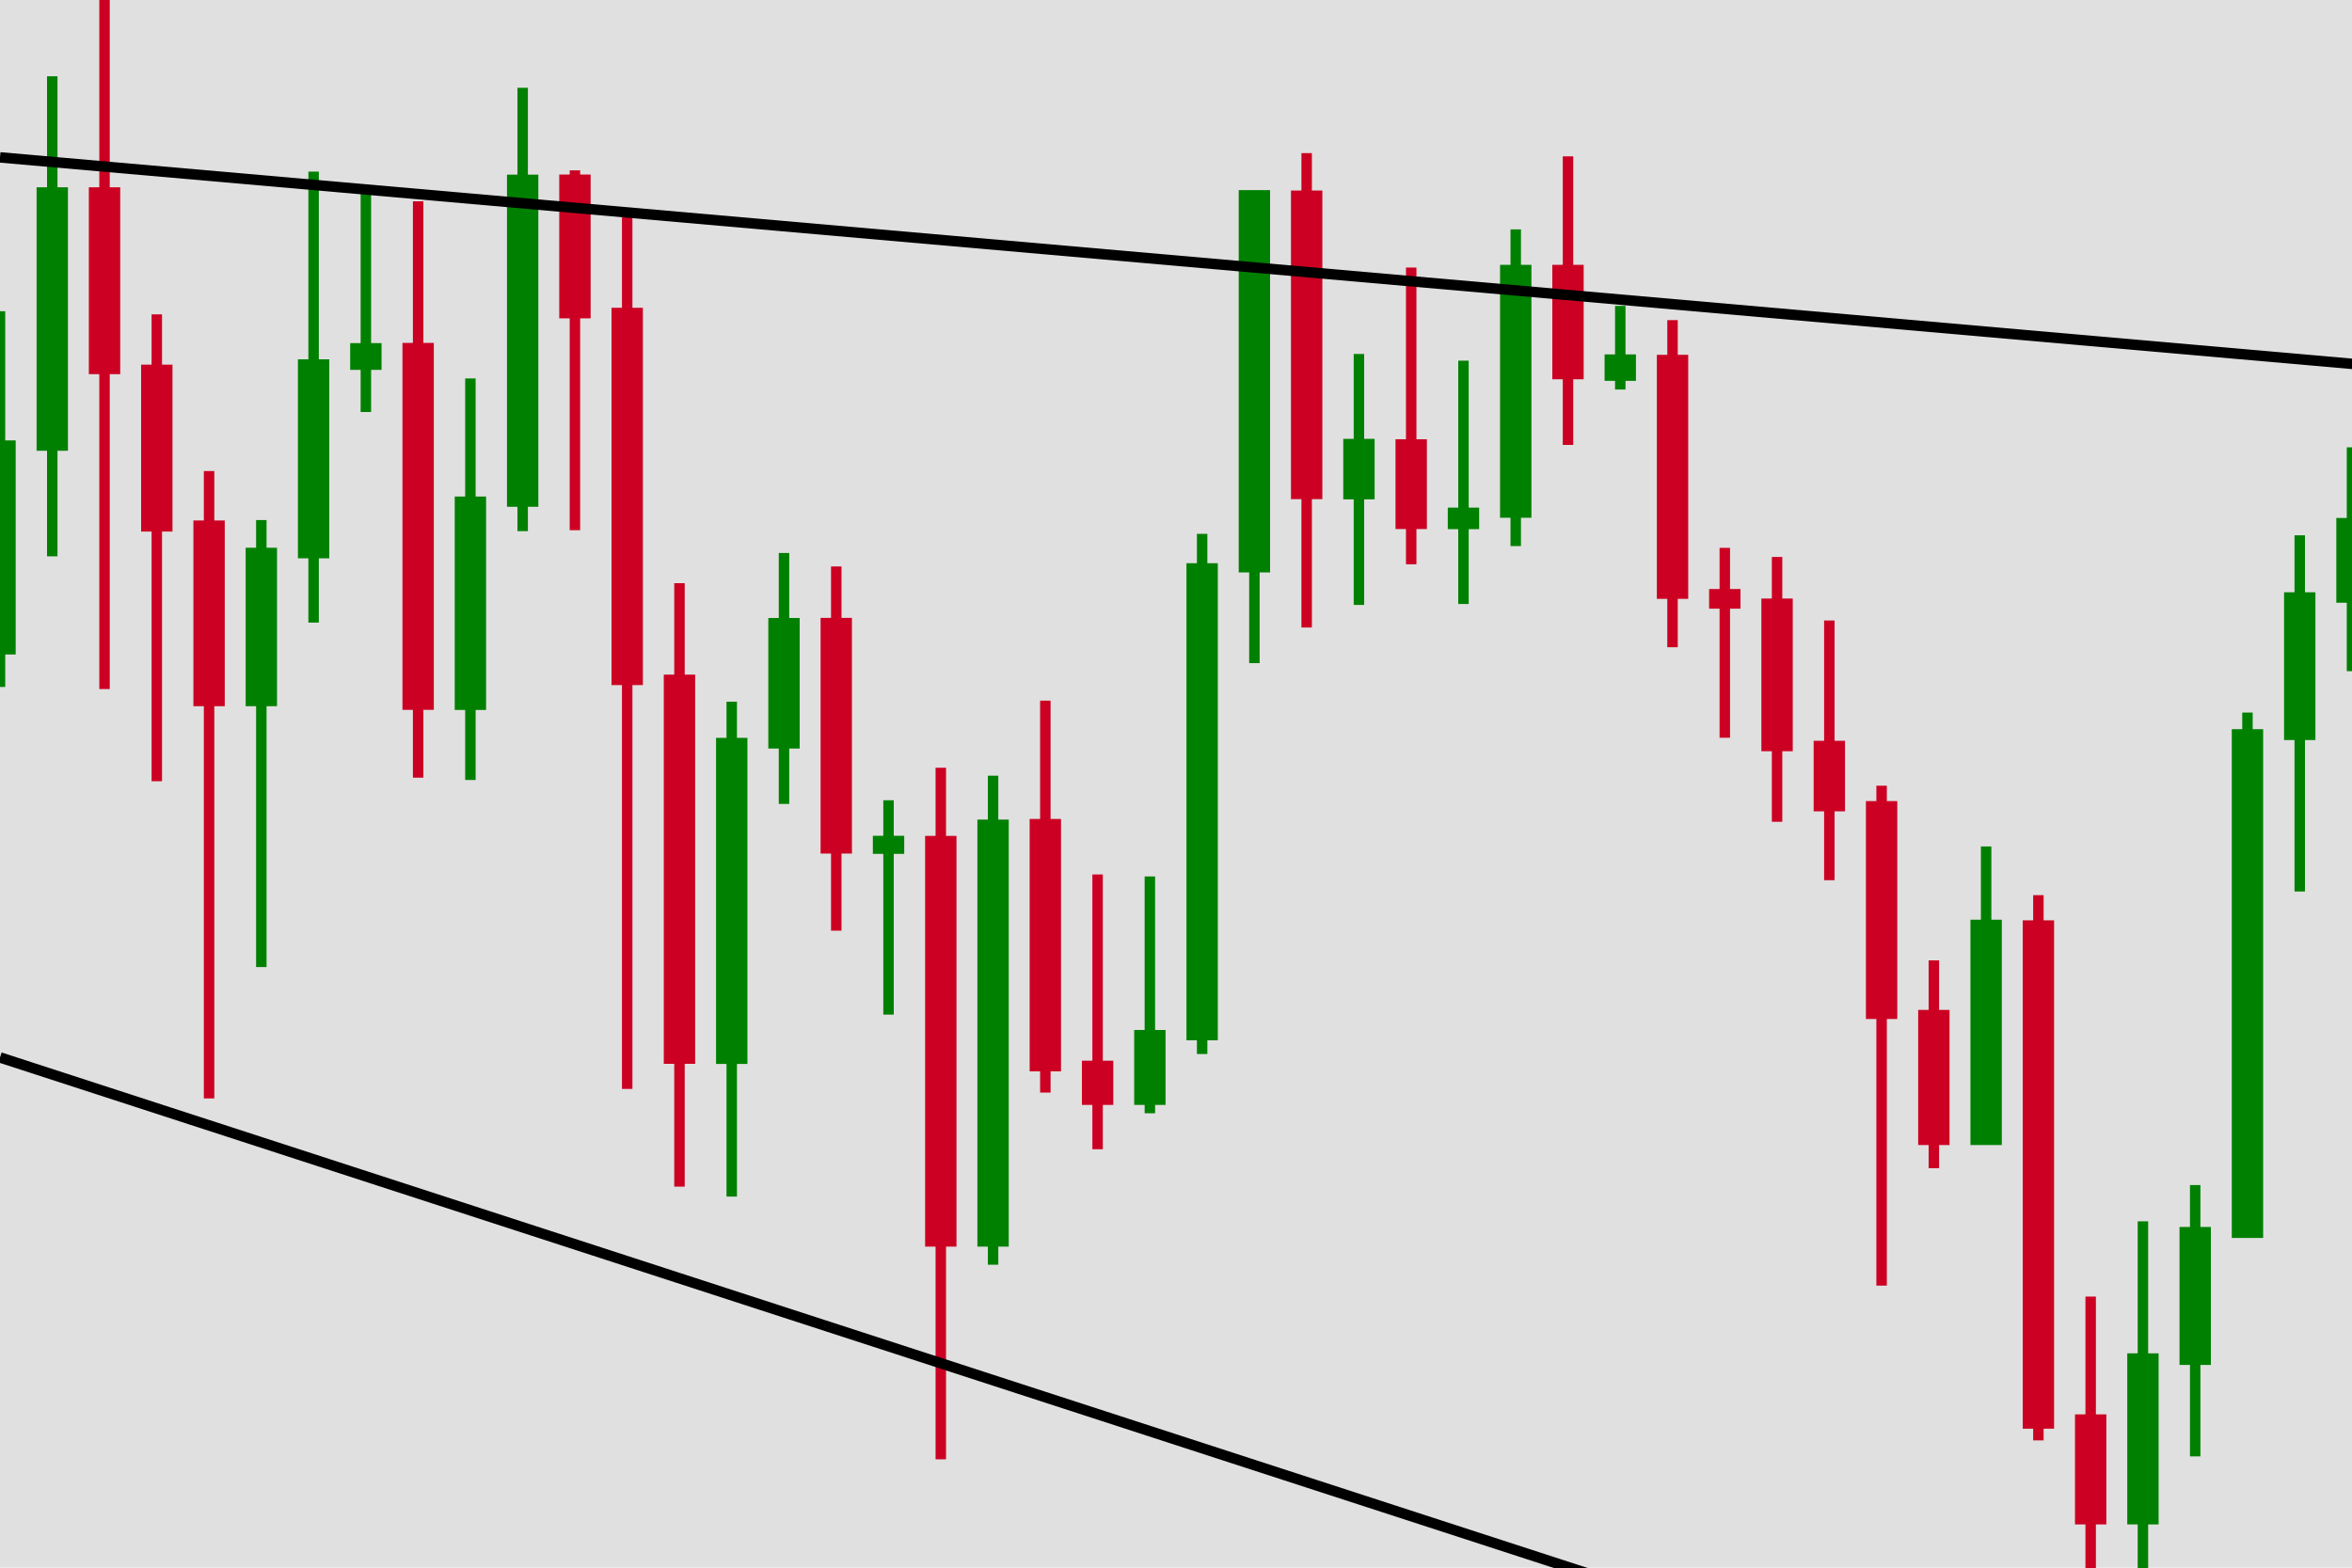
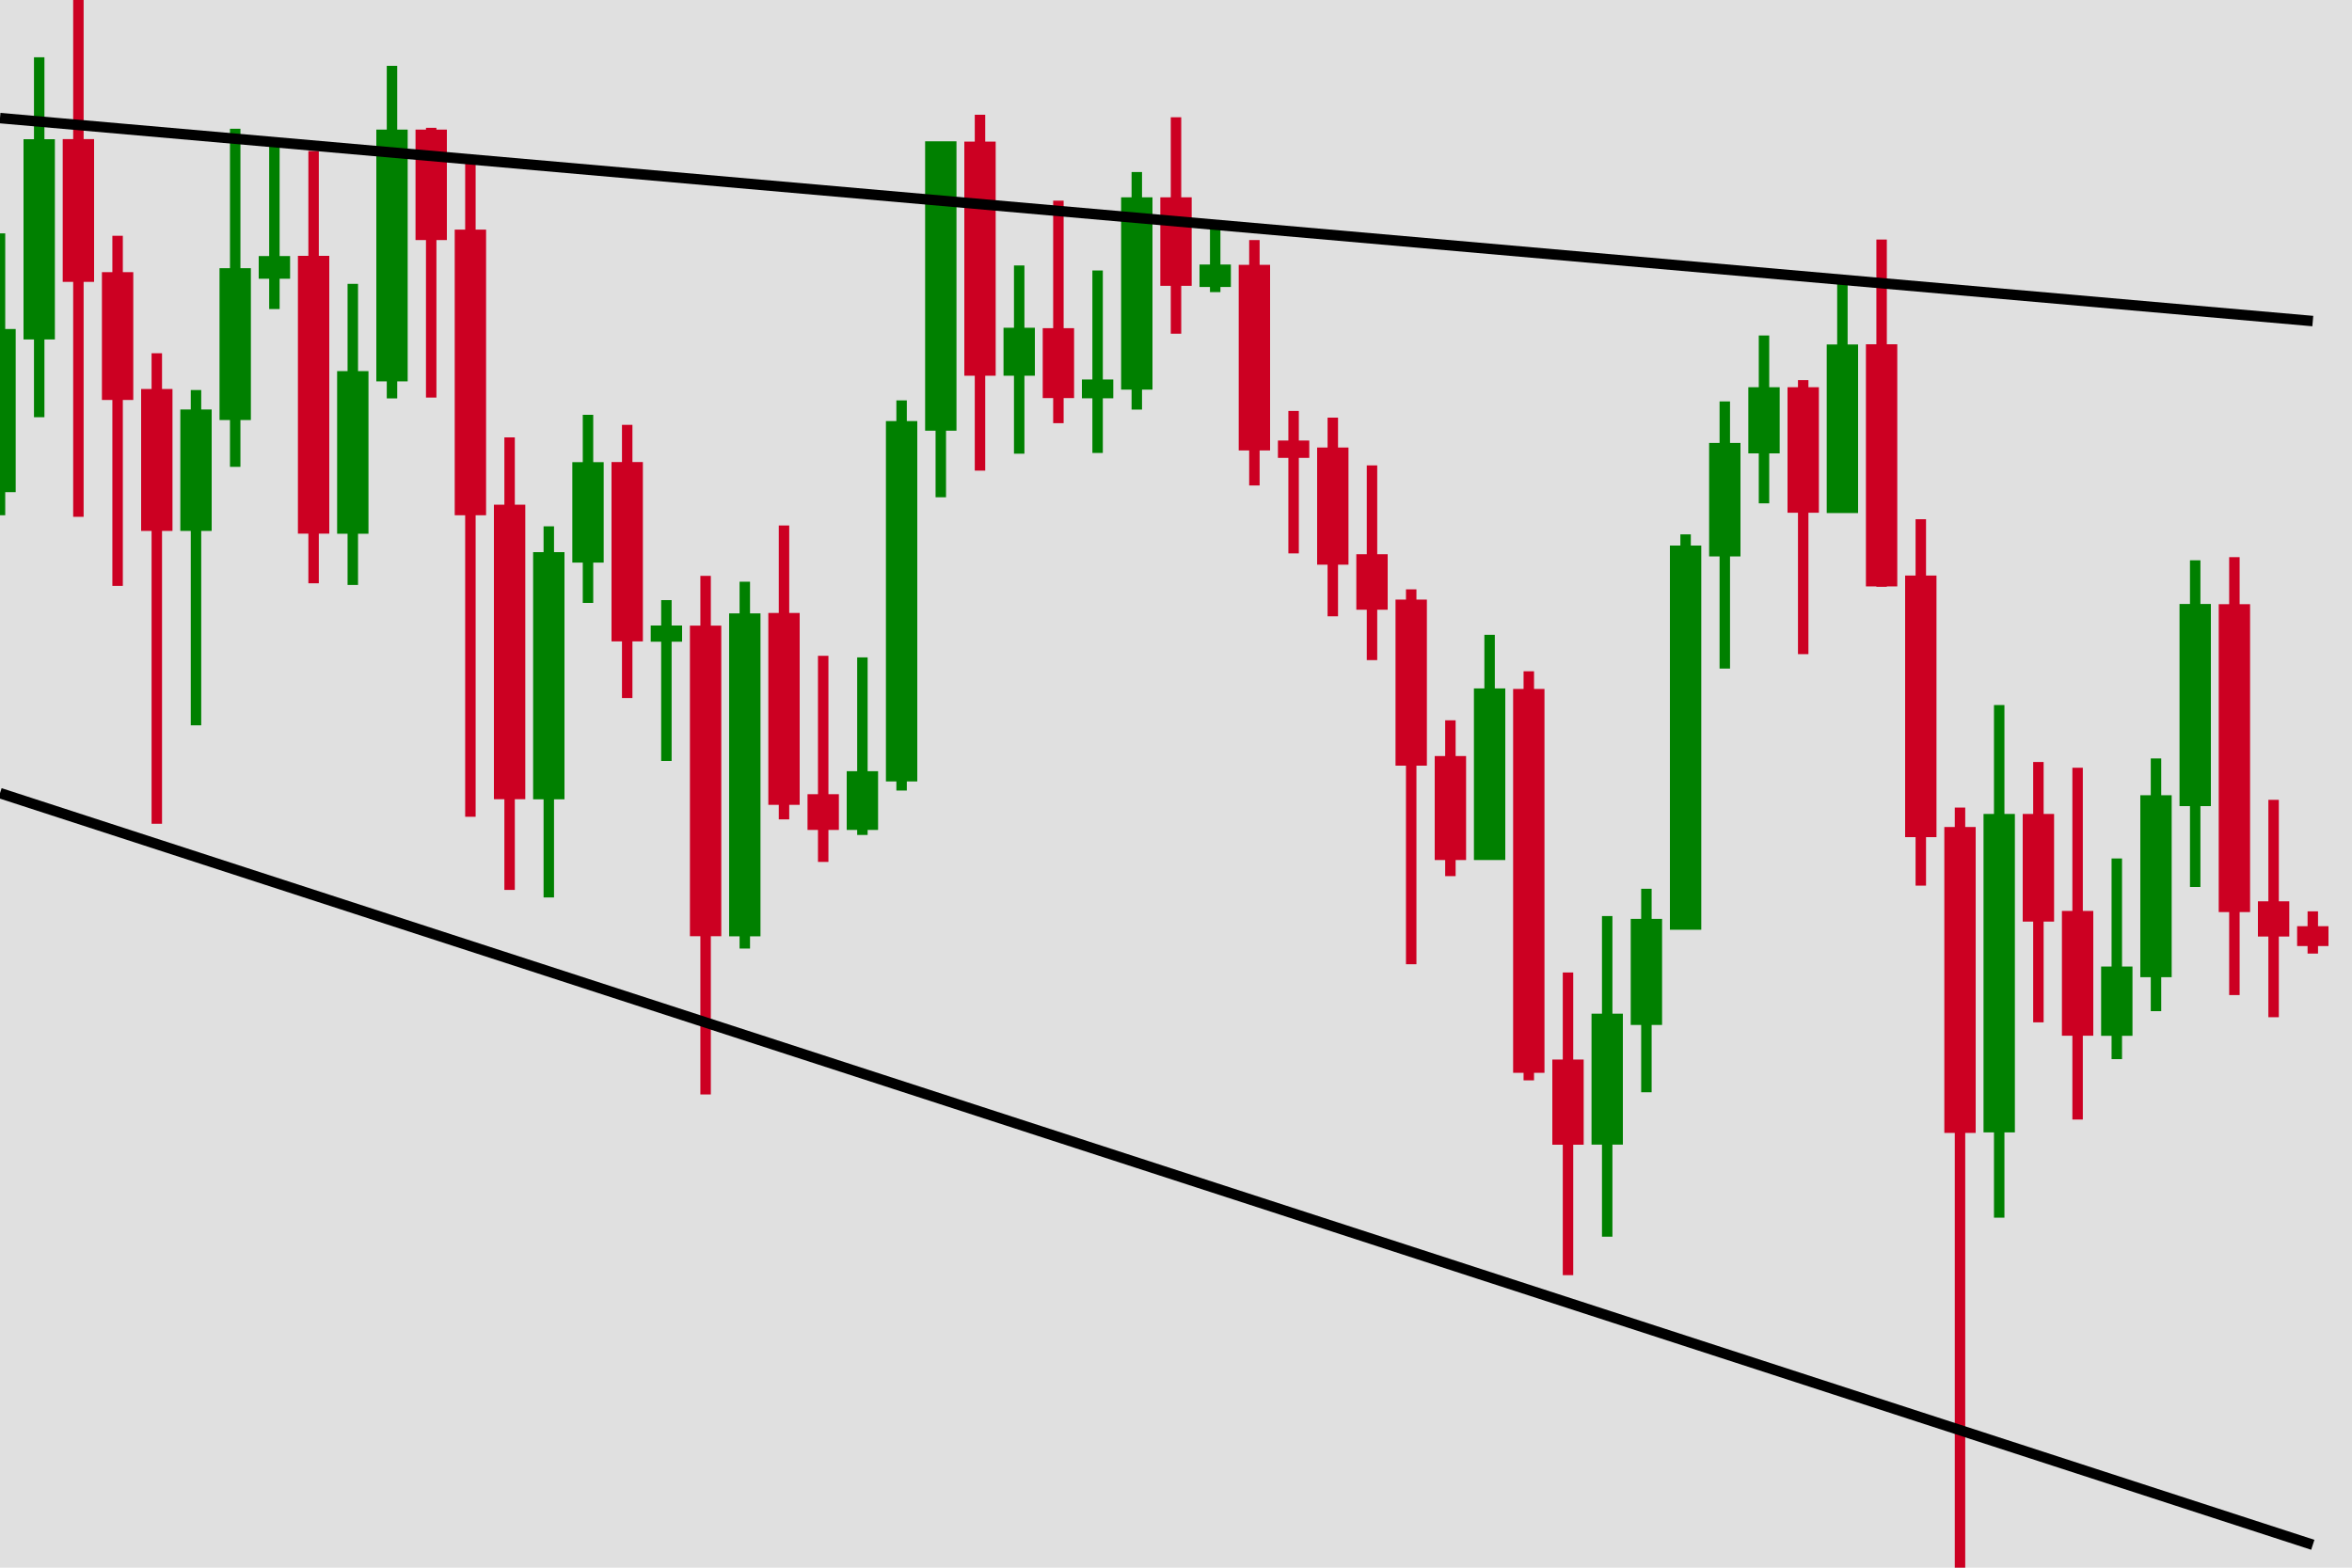
<svg xmlns="http://www.w3.org/2000/svg" baseProfile="full" height="150" version="1.1" width="225">
  <defs />
  <rect width="100%" height="100%" fill="#e0e0e0" />
-   <rect fill="green" height="19.48" stroke="green" width="2" x="-1.0" y="42.64" />
-   <line stroke="green" x1="0.0" x2="0.0" y1="29.78" y2="65.73" />
-   <rect fill="green" height="24.21" stroke="green" width="2" x="4.0" y="18.42" />
-   <line stroke="green" x1="5.0" x2="5.0" y1="7.3" y2="53.23" />
-   <rect fill="#cc0022" height="16.88" stroke="#cc0022" width="2" x="9.0" y="18.42" />
-   <line stroke="#cc0022" x1="10.0" x2="10.0" y1="0.0" y2="65.93" />
-   <rect fill="#cc0022" height="14.97" stroke="#cc0022" width="2" x="14.0" y="35.39" />
-   <line stroke="#cc0022" x1="15.0" x2="15.0" y1="30.08" y2="74.75" />
-   <rect fill="#cc0022" height="16.77" stroke="#cc0022" width="2" x="19.0" y="50.3" />
-   <line stroke="#cc0022" x1="20.0" x2="20.0" y1="45.07" y2="105.1" />
-   <rect fill="green" height="14.16" stroke="green" width="2" x="24.0" y="52.91" />
-   <line stroke="green" x1="25.0" x2="25.0" y1="49.76" y2="92.53" />
-   <rect fill="green" height="18.04" stroke="green" width="2" x="29.0" y="34.88" />
-   <line stroke="green" x1="30.0" x2="30.0" y1="16.42" y2="59.57" />
-   <rect fill="green" height="1.56" stroke="green" width="2" x="34.0" y="33.33" />
-   <line stroke="green" x1="35.0" x2="35.0" y1="17.9" y2="39.42" />
-   <rect fill="#cc0022" height="34.11" stroke="#cc0022" width="2" x="39.0" y="33.31" />
-   <line stroke="#cc0022" x1="40.0" x2="40.0" y1="19.26" y2="74.41" />
-   <rect fill="green" height="19.42" stroke="green" width="2" x="44.0" y="48.01" />
-   <line stroke="green" x1="45.0" x2="45.0" y1="36.21" y2="74.63" />
-   <rect fill="green" height="30.78" stroke="green" width="2" x="49.0" y="17.21" />
-   <line stroke="green" x1="50.0" x2="50.0" y1="8.4" y2="50.82" />
-   <rect fill="#cc0022" height="12.76" stroke="#cc0022" width="2" x="54.0" y="17.2" />
-   <line stroke="#cc0022" x1="55.0" x2="55.0" y1="16.3" y2="50.73" />
-   <rect fill="#cc0022" height="35.1" stroke="#cc0022" width="2" x="59.0" y="29.95" />
-   <line stroke="#cc0022" x1="60.0" x2="60.0" y1="20.52" y2="104.19" />
-   <rect fill="#cc0022" height="36.24" stroke="#cc0022" width="2" x="64.0" y="65.05" />
-   <line stroke="#cc0022" x1="65.0" x2="65.0" y1="55.8" y2="113.54" />
-   <rect fill="green" height="30.2" stroke="green" width="2" x="69.0" y="71.1" />
-   <line stroke="green" x1="70.0" x2="70.0" y1="67.14" y2="114.49" />
-   <rect fill="green" height="11.49" stroke="green" width="2" x="74.0" y="59.63" />
-   <line stroke="green" x1="75.0" x2="75.0" y1="52.91" y2="76.92" />
-   <rect fill="#cc0022" height="21.55" stroke="#cc0022" width="2" x="79.0" y="59.62" />
-   <line stroke="#cc0022" x1="80.0" x2="80.0" y1="54.2" y2="89.05" />
-   <rect fill="green" height="0.73" stroke="green" width="2" x="84.0" y="80.47" />
-   <line stroke="green" x1="85.0" x2="85.0" y1="76.57" y2="97.08" />
-   <rect fill="#cc0022" height="38.3" stroke="#cc0022" width="2" x="89.0" y="80.48" />
-   <line stroke="#cc0022" x1="90.0" x2="90.0" y1="73.46" y2="139.63" />
-   <rect fill="green" height="39.86" stroke="green" width="2" x="94.0" y="78.92" />
-   <line stroke="green" x1="95.0" x2="95.0" y1="74.22" y2="121.01" />
-   <rect fill="#cc0022" height="23.15" stroke="#cc0022" width="2" x="99.0" y="78.86" />
-   <line stroke="#cc0022" x1="100.0" x2="100.0" y1="67.04" y2="104.54" />
-   <rect fill="#cc0022" height="3.23" stroke="#cc0022" width="2" x="104.0" y="101.99" />
-   <line stroke="#cc0022" x1="105.0" x2="105.0" y1="83.67" y2="109.96" />
-   <rect fill="green" height="6.17" stroke="green" width="2" x="109.0" y="99.05" />
-   <line stroke="green" x1="110.0" x2="110.0" y1="83.86" y2="106.52" />
-   <rect fill="green" height="44.65" stroke="green" width="2" x="114.0" y="54.39" />
-   <line stroke="green" x1="115.0" x2="115.0" y1="51.08" y2="100.85" />
-   <rect fill="green" height="35.58" stroke="green" width="2" x="119.0" y="18.69" />
-   <line stroke="green" x1="120.0" x2="120.0" y1="18.41" y2="63.45" />
-   <rect fill="#cc0022" height="28.53" stroke="#cc0022" width="2" x="124.0" y="18.73" />
-   <line stroke="#cc0022" x1="125.0" x2="125.0" y1="14.65" y2="60.04" />
-   <rect fill="green" height="4.79" stroke="green" width="2" x="129.0" y="42.49" />
-   <line stroke="green" x1="130.0" x2="130.0" y1="33.87" y2="57.88" />
-   <rect fill="#cc0022" height="7.59" stroke="#cc0022" width="2" x="134.0" y="42.53" />
-   <line stroke="#cc0022" x1="135.0" x2="135.0" y1="25.6" y2="53.99" />
-   <rect fill="green" height="1.06" stroke="green" width="2" x="139.0" y="49.07" />
-   <line stroke="green" x1="140.0" x2="140.0" y1="34.51" y2="57.79" />
-   <rect fill="green" height="23.2" stroke="green" width="2" x="144.0" y="25.84" />
-   <line stroke="green" x1="145.0" x2="145.0" y1="21.95" y2="52.25" />
-   <rect fill="#cc0022" height="9.95" stroke="#cc0022" width="2" x="149.0" y="25.84" />
-   <line stroke="#cc0022" x1="150.0" x2="150.0" y1="14.96" y2="42.57" />
-   <rect fill="green" height="1.53" stroke="green" width="2" x="154.0" y="34.41" />
-   <line stroke="green" x1="155.0" x2="155.0" y1="29.27" y2="37.27" />
-   <rect fill="#cc0022" height="22.35" stroke="#cc0022" width="2" x="159.0" y="34.45" />
-   <line stroke="#cc0022" x1="160.0" x2="160.0" y1="30.63" y2="61.93" />
-   <rect fill="#cc0022" height="0.88" stroke="#cc0022" width="2" x="164.0" y="56.86" />
-   <line stroke="#cc0022" x1="165.0" x2="165.0" y1="52.42" y2="70.59" />
-   <rect fill="#cc0022" height="13.61" stroke="#cc0022" width="2" x="169.0" y="57.77" />
-   <line stroke="#cc0022" x1="170.0" x2="170.0" y1="53.29" y2="78.63" />
-   <rect fill="#cc0022" height="5.75" stroke="#cc0022" width="2" x="174.0" y="71.38" />
-   <line stroke="#cc0022" x1="175.0" x2="175.0" y1="59.37" y2="84.22" />
-   <rect fill="#cc0022" height="19.85" stroke="#cc0022" width="2" x="179.0" y="77.15" />
-   <line stroke="#cc0022" x1="180.0" x2="180.0" y1="75.18" y2="123.01" />
-   <rect fill="#cc0022" height="11.93" stroke="#cc0022" width="2" x="184.0" y="97.13" />
-   <line stroke="#cc0022" x1="185.0" x2="185.0" y1="91.89" y2="111.78" />
-   <rect fill="green" height="20.56" stroke="green" width="2" x="189.0" y="88.5" />
-   <line stroke="green" x1="190.0" x2="190.0" y1="80.99" y2="109.21" />
-   <rect fill="#cc0022" height="47.64" stroke="#cc0022" width="2" x="194.0" y="88.56" />
-   <line stroke="#cc0022" x1="195.0" x2="195.0" y1="85.65" y2="137.82" />
-   <rect fill="#cc0022" height="9.53" stroke="#cc0022" width="2" x="199.0" y="135.83" />
-   <line stroke="#cc0022" x1="200.0" x2="200.0" y1="124.06" y2="162.68" />
-   <rect fill="green" height="15.37" stroke="green" width="2" x="204.0" y="129.99" />
-   <line stroke="green" x1="205.0" x2="205.0" y1="116.86" y2="157.77" />
-   <rect fill="green" height="12.2" stroke="green" width="2" x="209.0" y="117.9" />
-   <line stroke="green" x1="210.0" x2="210.0" y1="113.39" y2="139.35" />
-   <rect fill="green" height="47.68" stroke="green" width="2" x="214.0" y="70.27" />
-   <line stroke="green" x1="215.0" x2="215.0" y1="68.18" y2="117.95" />
-   <rect fill="green" height="13.14" stroke="green" width="2" x="219.0" y="57.17" />
-   <line stroke="green" x1="220.0" x2="220.0" y1="51.22" y2="85.3" />
-   <rect fill="green" height="7.11" stroke="green" width="2" x="224.0" y="50.06" />
-   <line stroke="green" x1="225.0" x2="225.0" y1="42.8" y2="64.22" />
-   <rect fill="#cc0022" height="14.68" stroke="#cc0022" width="2" x="229.0" y="50.07" />
-   <line stroke="#cc0022" x1="230.0" x2="230.0" y1="48.49" y2="83.45" />
-   <rect fill="green" height="20.17" stroke="green" width="2" x="234.0" y="44.62" />
-   <line stroke="green" x1="235.0" x2="235.0" y1="35.34" y2="65.02" />
-   <rect fill="#cc0022" height="29.56" stroke="#cc0022" width="2" x="239.0" y="44.59" />
-   <line stroke="#cc0022" x1="240.0" x2="240.0" y1="30.55" y2="74.86" />
-   <rect fill="#cc0022" height="32.04" stroke="#cc0022" width="2" x="244.0" y="74.09" />
-   <line stroke="#cc0022" x1="245.0" x2="245.0" y1="66.24" y2="112.99" />
-   <rect fill="#cc0022" height="37.69" stroke="#cc0022" width="2" x="249.0" y="106.17" />
-   <line stroke="#cc0022" x1="250.0" x2="250.0" y1="103.03" y2="200.0" />
-   <rect fill="green" height="39.3" stroke="green" width="2" x="254.0" y="104.51" />
-   <line stroke="green" x1="255.0" x2="255.0" y1="89.95" y2="155.34" />
-   <rect fill="#cc0022" height="12.4" stroke="#cc0022" width="2" x="259.0" y="104.5" />
-   <line stroke="#cc0022" x1="260.0" x2="260.0" y1="97.21" y2="130.43" />
-   <rect fill="#cc0022" height="14.59" stroke="#cc0022" width="2" x="264.0" y="116.89" />
-   <line stroke="#cc0022" x1="265.0" x2="265.0" y1="97.95" y2="142.83" />
-   <rect fill="green" height="7.5" stroke="green" width="2" x="269.0" y="123.97" />
-   <line stroke="green" x1="270.0" x2="270.0" y1="109.52" y2="135.13" />
-   <rect fill="green" height="21.88" stroke="green" width="2" x="274.0" y="102.12" />
-   <line stroke="green" x1="275.0" x2="275.0" y1="96.76" y2="129.0" />
-   <rect fill="green" height="24.45" stroke="green" width="2" x="279.0" y="77.72" />
-   <line stroke="green" x1="280.0" x2="280.0" y1="71.49" y2="113.16" />
-   <rect fill="#cc0022" height="37.94" stroke="#cc0022" width="2" x="284.0" y="77.74" />
-   <line stroke="#cc0022" x1="285.0" x2="285.0" y1="71.08" y2="126.95" />
-   <rect fill="#cc0022" height="3.15" stroke="#cc0022" width="2" x="289.0" y="115.65" />
-   <line stroke="#cc0022" x1="290.0" x2="290.0" y1="102.04" y2="129.78" />
-   <rect fill="#cc0022" height="1.2" stroke="#cc0022" width="2" x="294.0" y="118.82" />
-   <line stroke="#cc0022" x1="295.0" x2="295.0" y1="116.27" y2="121.66" />
-   <line stroke="black" stroke-width="1" x1="0.0" x2="295.0" y1="101.18" y2="197.08" />
-   <line stroke="black" stroke-width="1" x1="0.0" x2="295.0" y1="15.06" y2="40.96" />
+   <rect fill="green" height="14.61" stroke="green" width="2" x="-1.0" y="31.98" />
+   <line stroke="green" x1="0.0" x2="0.0" y1="22.33" y2="49.3" />
+   <rect fill="green" height="18.16" stroke="green" width="2" x="2.75" y="13.82" />
+   <line stroke="green" x1="3.75" x2="3.75" y1="5.48" y2="39.92" />
+   <rect fill="#cc0022" height="12.66" stroke="#cc0022" width="2" x="6.5" y="13.81" />
+   <line stroke="#cc0022" x1="7.5" x2="7.5" y1="0.0" y2="49.45" />
+   <rect fill="#cc0022" height="11.23" stroke="#cc0022" width="2" x="10.25" y="26.54" />
+   <line stroke="#cc0022" x1="11.25" x2="11.25" y1="22.56" y2="56.06" />
+   <rect fill="#cc0022" height="12.58" stroke="#cc0022" width="2" x="14.0" y="37.72" />
+   <line stroke="#cc0022" x1="15.0" x2="15.0" y1="33.8" y2="78.82" />
+   <rect fill="green" height="10.62" stroke="green" width="2" x="17.75" y="39.68" />
+   <line stroke="green" x1="18.75" x2="18.75" y1="37.32" y2="69.4" />
+   <rect fill="green" height="13.53" stroke="green" width="2" x="21.5" y="26.16" />
+   <line stroke="green" x1="22.5" x2="22.5" y1="12.32" y2="44.67" />
+   <rect fill="green" height="1.17" stroke="green" width="2" x="25.25" y="25.0" />
+   <line stroke="green" x1="26.25" x2="26.25" y1="13.42" y2="29.57" />
+   <rect fill="#cc0022" height="25.58" stroke="#cc0022" width="2" x="29.0" y="24.98" />
+   <line stroke="#cc0022" x1="30.0" x2="30.0" y1="14.45" y2="55.81" />
+   <rect fill="green" height="14.56" stroke="green" width="2" x="32.75" y="36.01" />
+   <line stroke="green" x1="33.75" x2="33.75" y1="27.16" y2="55.97" />
+   <rect fill="green" height="23.09" stroke="green" width="2" x="36.5" y="12.9" />
+   <line stroke="green" x1="37.5" x2="37.5" y1="6.3" y2="38.12" />
+   <rect fill="#cc0022" height="9.57" stroke="#cc0022" width="2" x="40.25" y="12.9" />
+   <line stroke="#cc0022" x1="41.25" x2="41.25" y1="12.23" y2="38.04" />
+   <rect fill="#cc0022" height="26.33" stroke="#cc0022" width="2" x="44.0" y="22.47" />
+   <line stroke="#cc0022" x1="45.0" x2="45.0" y1="15.39" y2="78.15" />
+   <rect fill="#cc0022" height="27.18" stroke="#cc0022" width="2" x="47.75" y="48.79" />
+   <line stroke="#cc0022" x1="48.75" x2="48.75" y1="41.85" y2="85.15" />
+   <rect fill="green" height="22.65" stroke="green" width="2" x="51.5" y="53.33" />
+   <line stroke="green" x1="52.5" x2="52.5" y1="50.36" y2="85.87" />
+   <rect fill="green" height="8.61" stroke="green" width="2" x="55.25" y="44.72" />
+   <line stroke="green" x1="56.25" x2="56.25" y1="39.69" y2="57.69" />
+   <rect fill="#cc0022" height="16.16" stroke="#cc0022" width="2" x="59.0" y="44.71" />
+   <line stroke="#cc0022" x1="60.0" x2="60.0" y1="40.65" y2="66.79" />
+   <rect fill="green" height="0.55" stroke="green" width="2" x="62.75" y="60.35" />
+   <line stroke="green" x1="63.75" x2="63.75" y1="57.42" y2="72.81" />
+   <rect fill="#cc0022" height="28.72" stroke="#cc0022" width="2" x="66.5" y="60.36" />
+   <line stroke="#cc0022" x1="67.5" x2="67.5" y1="55.1" y2="104.72" />
+   <rect fill="green" height="29.9" stroke="green" width="2" x="70.25" y="59.19" />
+   <line stroke="green" x1="71.25" x2="71.25" y1="55.66" y2="90.76" />
+   <rect fill="#cc0022" height="17.36" stroke="#cc0022" width="2" x="74.0" y="59.15" />
+   <line stroke="#cc0022" x1="75.0" x2="75.0" y1="50.28" y2="78.4" />
+   <rect fill="#cc0022" height="2.42" stroke="#cc0022" width="2" x="77.75" y="76.49" />
+   <line stroke="#cc0022" x1="78.75" x2="78.75" y1="62.75" y2="82.47" />
+   <rect fill="green" height="4.62" stroke="green" width="2" x="81.5" y="74.29" />
+   <line stroke="green" x1="82.5" x2="82.5" y1="62.9" y2="79.89" />
+   <rect fill="green" height="33.48" stroke="green" width="2" x="85.25" y="40.79" />
+   <line stroke="green" x1="86.25" x2="86.25" y1="38.31" y2="75.64" />
+   <rect fill="green" height="26.69" stroke="green" width="2" x="89.0" y="14.02" />
+   <line stroke="green" x1="90.0" x2="90.0" y1="13.8" y2="47.58" />
+   <rect fill="#cc0022" height="21.4" stroke="#cc0022" width="2" x="92.75" y="14.05" />
+   <line stroke="#cc0022" x1="93.75" x2="93.75" y1="10.98" y2="45.03" />
+   <rect fill="green" height="3.59" stroke="green" width="2" x="96.5" y="31.86" />
+   <line stroke="green" x1="97.5" x2="97.5" y1="25.4" y2="43.41" />
+   <rect fill="#cc0022" height="5.69" stroke="#cc0022" width="2" x="100.25" y="31.9" />
+   <line stroke="#cc0022" x1="101.25" x2="101.25" y1="19.2" y2="40.49" />
+   <rect fill="green" height="0.8" stroke="green" width="2" x="104.0" y="36.81" />
+   <line stroke="green" x1="105.0" x2="105.0" y1="25.88" y2="43.34" />
+   <rect fill="green" height="17.4" stroke="green" width="2" x="107.75" y="19.38" />
+   <line stroke="green" x1="108.75" x2="108.75" y1="16.46" y2="39.19" />
+   <rect fill="#cc0022" height="7.47" stroke="#cc0022" width="2" x="111.5" y="19.38" />
+   <line stroke="#cc0022" x1="112.5" x2="112.5" y1="11.22" y2="31.93" />
+   <rect fill="green" height="1.15" stroke="green" width="2" x="115.25" y="25.81" />
+   <line stroke="green" x1="116.25" x2="116.25" y1="21.95" y2="27.95" />
+   <rect fill="#cc0022" height="16.76" stroke="#cc0022" width="2" x="119.0" y="25.84" />
+   <line stroke="#cc0022" x1="120.0" x2="120.0" y1="22.97" y2="46.45" />
+   <rect fill="#cc0022" height="0.66" stroke="#cc0022" width="2" x="122.75" y="42.65" />
+   <line stroke="#cc0022" x1="123.75" x2="123.75" y1="39.32" y2="52.95" />
+   <rect fill="#cc0022" height="10.21" stroke="#cc0022" width="2" x="126.5" y="43.32" />
+   <line stroke="#cc0022" x1="127.5" x2="127.5" y1="39.96" y2="58.97" />
+   <rect fill="#cc0022" height="4.31" stroke="#cc0022" width="2" x="130.25" y="53.53" />
+   <line stroke="#cc0022" x1="131.25" x2="131.25" y1="44.53" y2="63.16" />
+   <rect fill="#cc0022" height="14.89" stroke="#cc0022" width="2" x="134.0" y="57.87" />
+   <line stroke="#cc0022" x1="135.0" x2="135.0" y1="56.39" y2="92.26" />
+   <rect fill="#cc0022" height="8.95" stroke="#cc0022" width="2" x="137.75" y="72.84" />
+   <line stroke="#cc0022" x1="138.75" x2="138.75" y1="68.92" y2="83.83" />
+   <rect fill="green" height="15.42" stroke="green" width="2" x="141.5" y="66.37" />
+   <line stroke="green" x1="142.5" x2="142.5" y1="60.74" y2="81.91" />
+   <rect fill="#cc0022" height="35.73" stroke="#cc0022" width="2" x="145.25" y="66.42" />
+   <line stroke="#cc0022" x1="146.25" x2="146.25" y1="64.23" y2="103.37" />
+   <rect fill="#cc0022" height="7.15" stroke="#cc0022" width="2" x="149.0" y="101.88" />
+   <line stroke="#cc0022" x1="150.0" x2="150.0" y1="93.05" y2="122.01" />
+   <rect fill="green" height="11.53" stroke="green" width="2" x="152.75" y="97.49" />
+   <line stroke="green" x1="153.75" x2="153.75" y1="87.65" y2="118.33" />
+   <rect fill="green" height="9.15" stroke="green" width="2" x="156.5" y="88.42" />
+   <line stroke="green" x1="157.5" x2="157.5" y1="85.04" y2="104.51" />
+   <rect fill="green" height="35.76" stroke="green" width="2" x="160.25" y="52.7" />
+   <line stroke="green" x1="161.25" x2="161.25" y1="51.13" y2="88.46" />
+   <rect fill="green" height="9.86" stroke="green" width="2" x="164.0" y="42.88" />
+   <line stroke="green" x1="165.0" x2="165.0" y1="38.41" y2="63.97" />
+   <rect fill="green" height="5.33" stroke="green" width="2" x="167.75" y="37.55" />
+   <line stroke="green" x1="168.75" x2="168.75" y1="32.1" y2="48.16" />
+   <rect fill="#cc0022" height="11.01" stroke="#cc0022" width="2" x="171.5" y="37.55" />
+   <line stroke="#cc0022" x1="172.5" x2="172.5" y1="36.37" y2="62.59" />
+   <rect fill="green" height="15.13" stroke="green" width="2" x="175.25" y="33.46" />
+   <line stroke="green" x1="176.25" x2="176.25" y1="26.5" y2="48.76" />
+   <rect fill="#cc0022" height="22.17" stroke="#cc0022" width="2" x="179.0" y="33.44" />
+   <line stroke="#cc0022" x1="180.0" x2="180.0" y1="22.92" y2="56.14" />
+   <rect fill="#cc0022" height="24.03" stroke="#cc0022" width="2" x="182.75" y="55.57" />
+   <line stroke="#cc0022" x1="183.75" x2="183.75" y1="49.68" y2="84.74" />
+   <rect fill="#cc0022" height="28.27" stroke="#cc0022" width="2" x="186.5" y="79.63" />
+   <line stroke="#cc0022" x1="187.5" x2="187.5" y1="77.27" y2="150.0" />
+   <rect fill="green" height="29.47" stroke="green" width="2" x="190.25" y="78.38" />
+   <line stroke="green" x1="191.25" x2="191.25" y1="67.46" y2="116.51" />
+   <rect fill="#cc0022" height="9.3" stroke="#cc0022" width="2" x="194.0" y="78.38" />
+   <line stroke="#cc0022" x1="195.0" x2="195.0" y1="72.91" y2="97.82" />
+   <rect fill="#cc0022" height="10.94" stroke="#cc0022" width="2" x="197.75" y="87.66" />
+   <line stroke="#cc0022" x1="198.75" x2="198.75" y1="73.46" y2="107.12" />
+   <rect fill="green" height="5.63" stroke="green" width="2" x="201.5" y="92.98" />
+   <line stroke="green" x1="202.5" x2="202.5" y1="82.14" y2="101.34" />
+   <rect fill="green" height="16.41" stroke="green" width="2" x="205.25" y="76.59" />
+   <line stroke="green" x1="206.25" x2="206.25" y1="72.57" y2="96.75" />
+   <rect fill="green" height="18.34" stroke="green" width="2" x="209.0" y="58.29" />
+   <line stroke="green" x1="210.0" x2="210.0" y1="53.61" y2="84.87" />
+   <rect fill="#cc0022" height="28.46" stroke="#cc0022" width="2" x="212.75" y="58.31" />
+   <line stroke="#cc0022" x1="213.75" x2="213.75" y1="53.31" y2="95.21" />
+   <rect fill="#cc0022" height="2.37" stroke="#cc0022" width="2" x="216.5" y="86.74" />
+   <line stroke="#cc0022" x1="217.5" x2="217.5" y1="76.53" y2="97.33" />
+   <rect fill="#cc0022" height="0.9" stroke="#cc0022" width="2" x="220.25" y="89.12" />
+   <line stroke="#cc0022" x1="221.25" x2="221.25" y1="87.2" y2="91.24" />
+   <line stroke="black" stroke-width="1" x1="0.0" x2="221.25" y1="75.89" y2="147.81" />
+   <line stroke="black" stroke-width="1" x1="0.0" x2="221.25" y1="11.3" y2="30.72" />
</svg>
